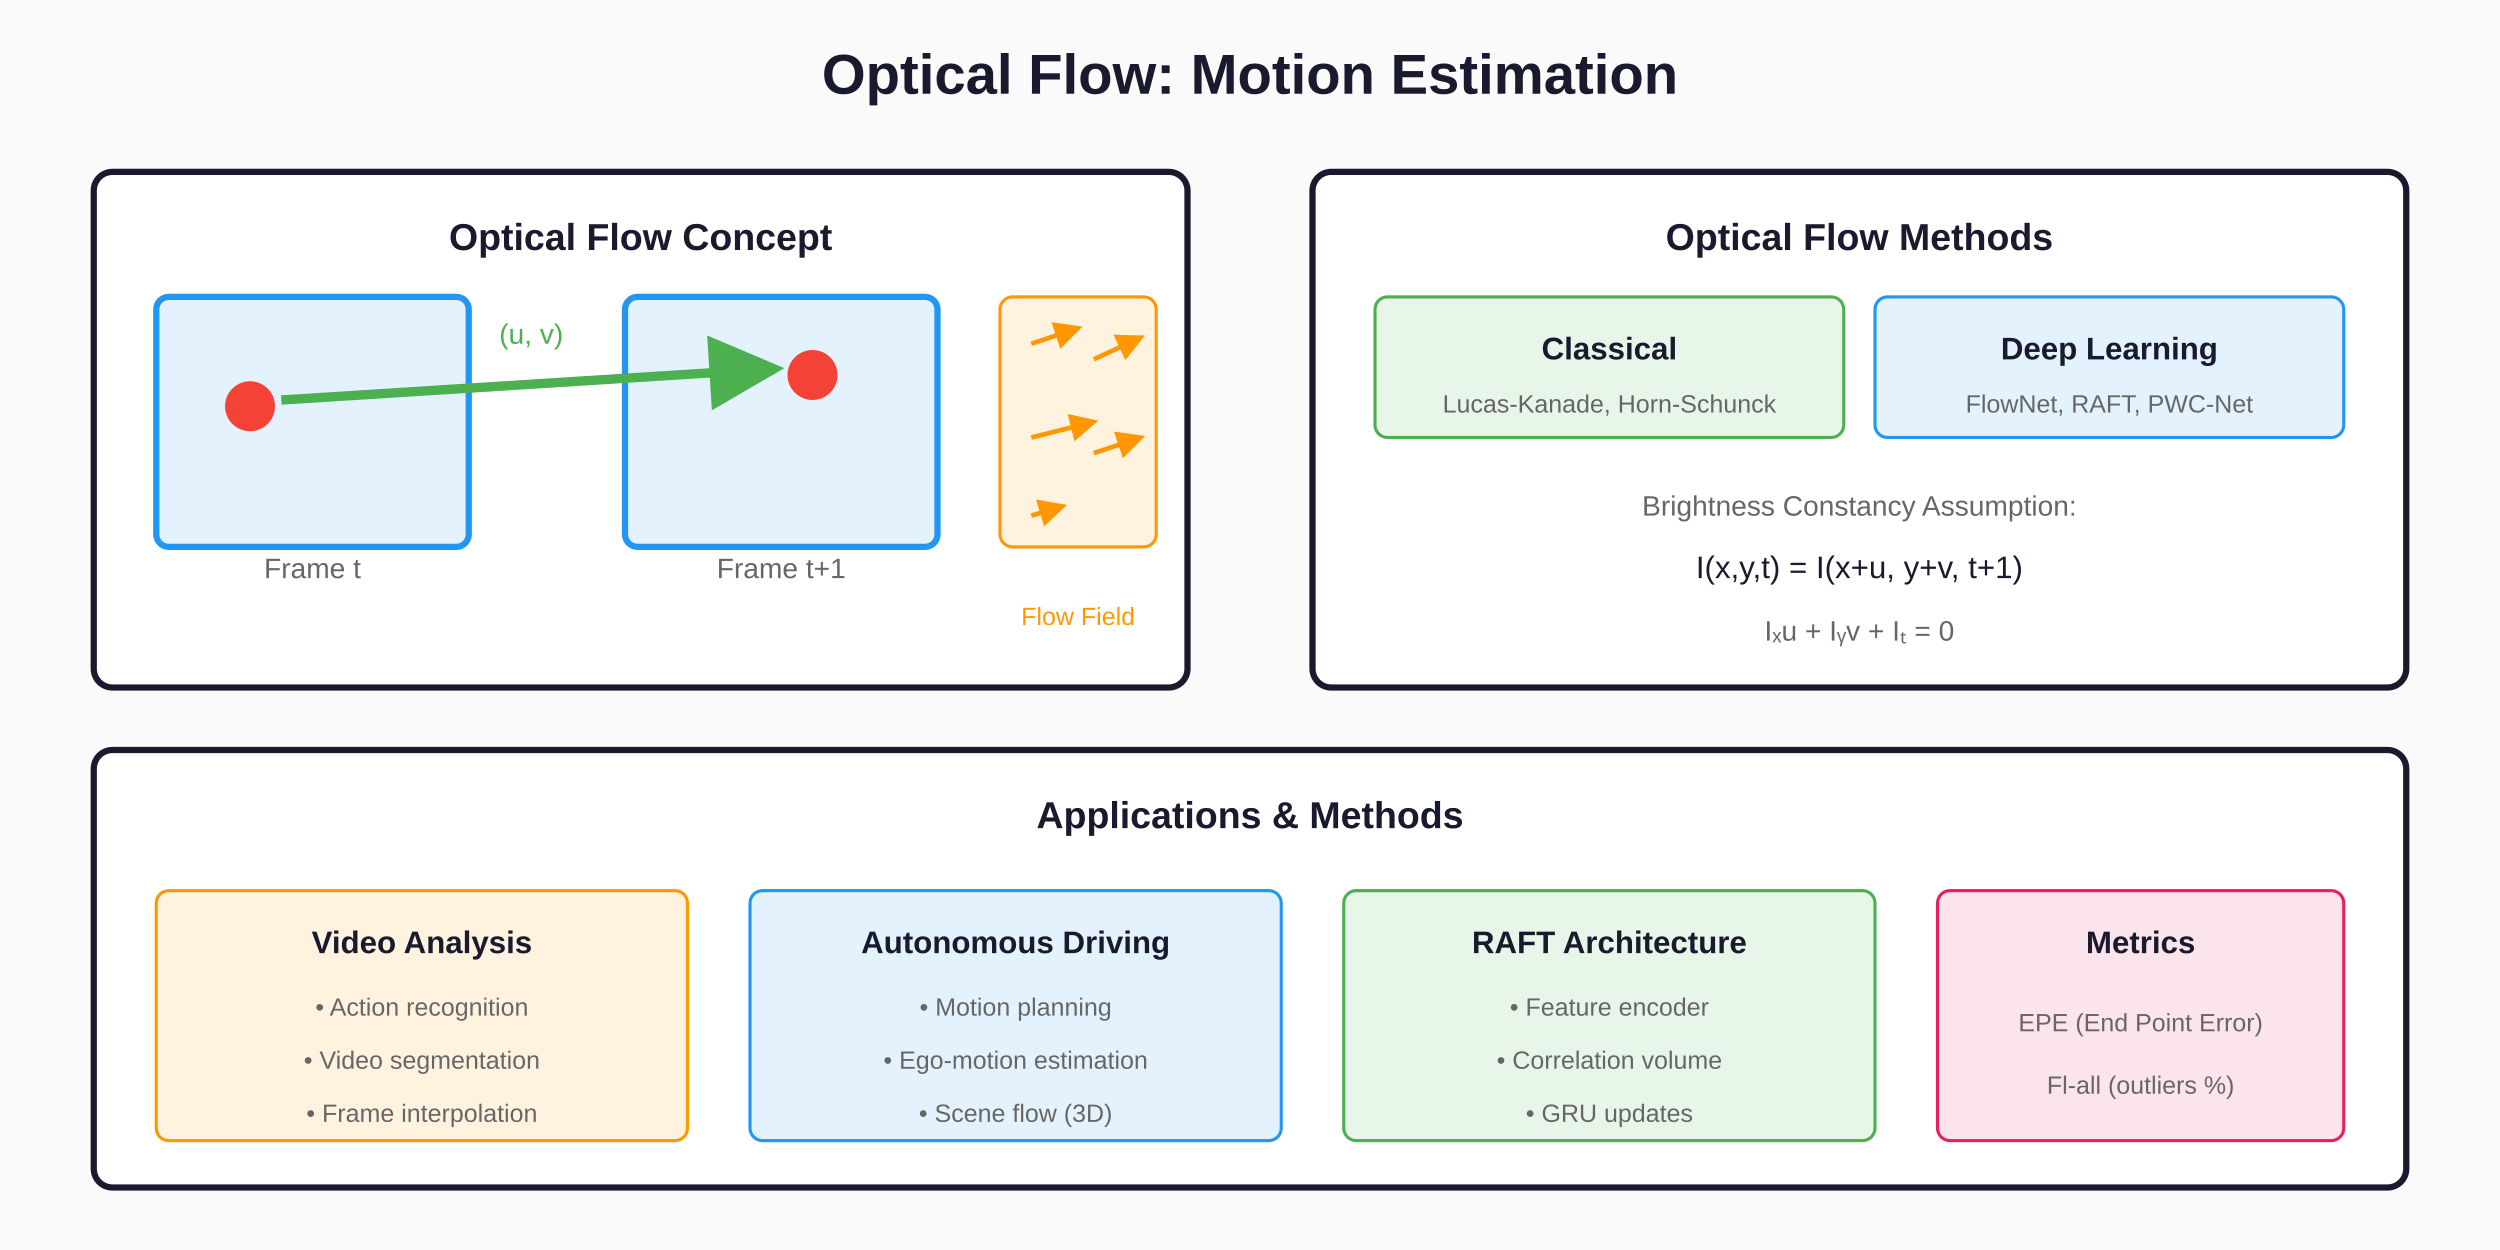
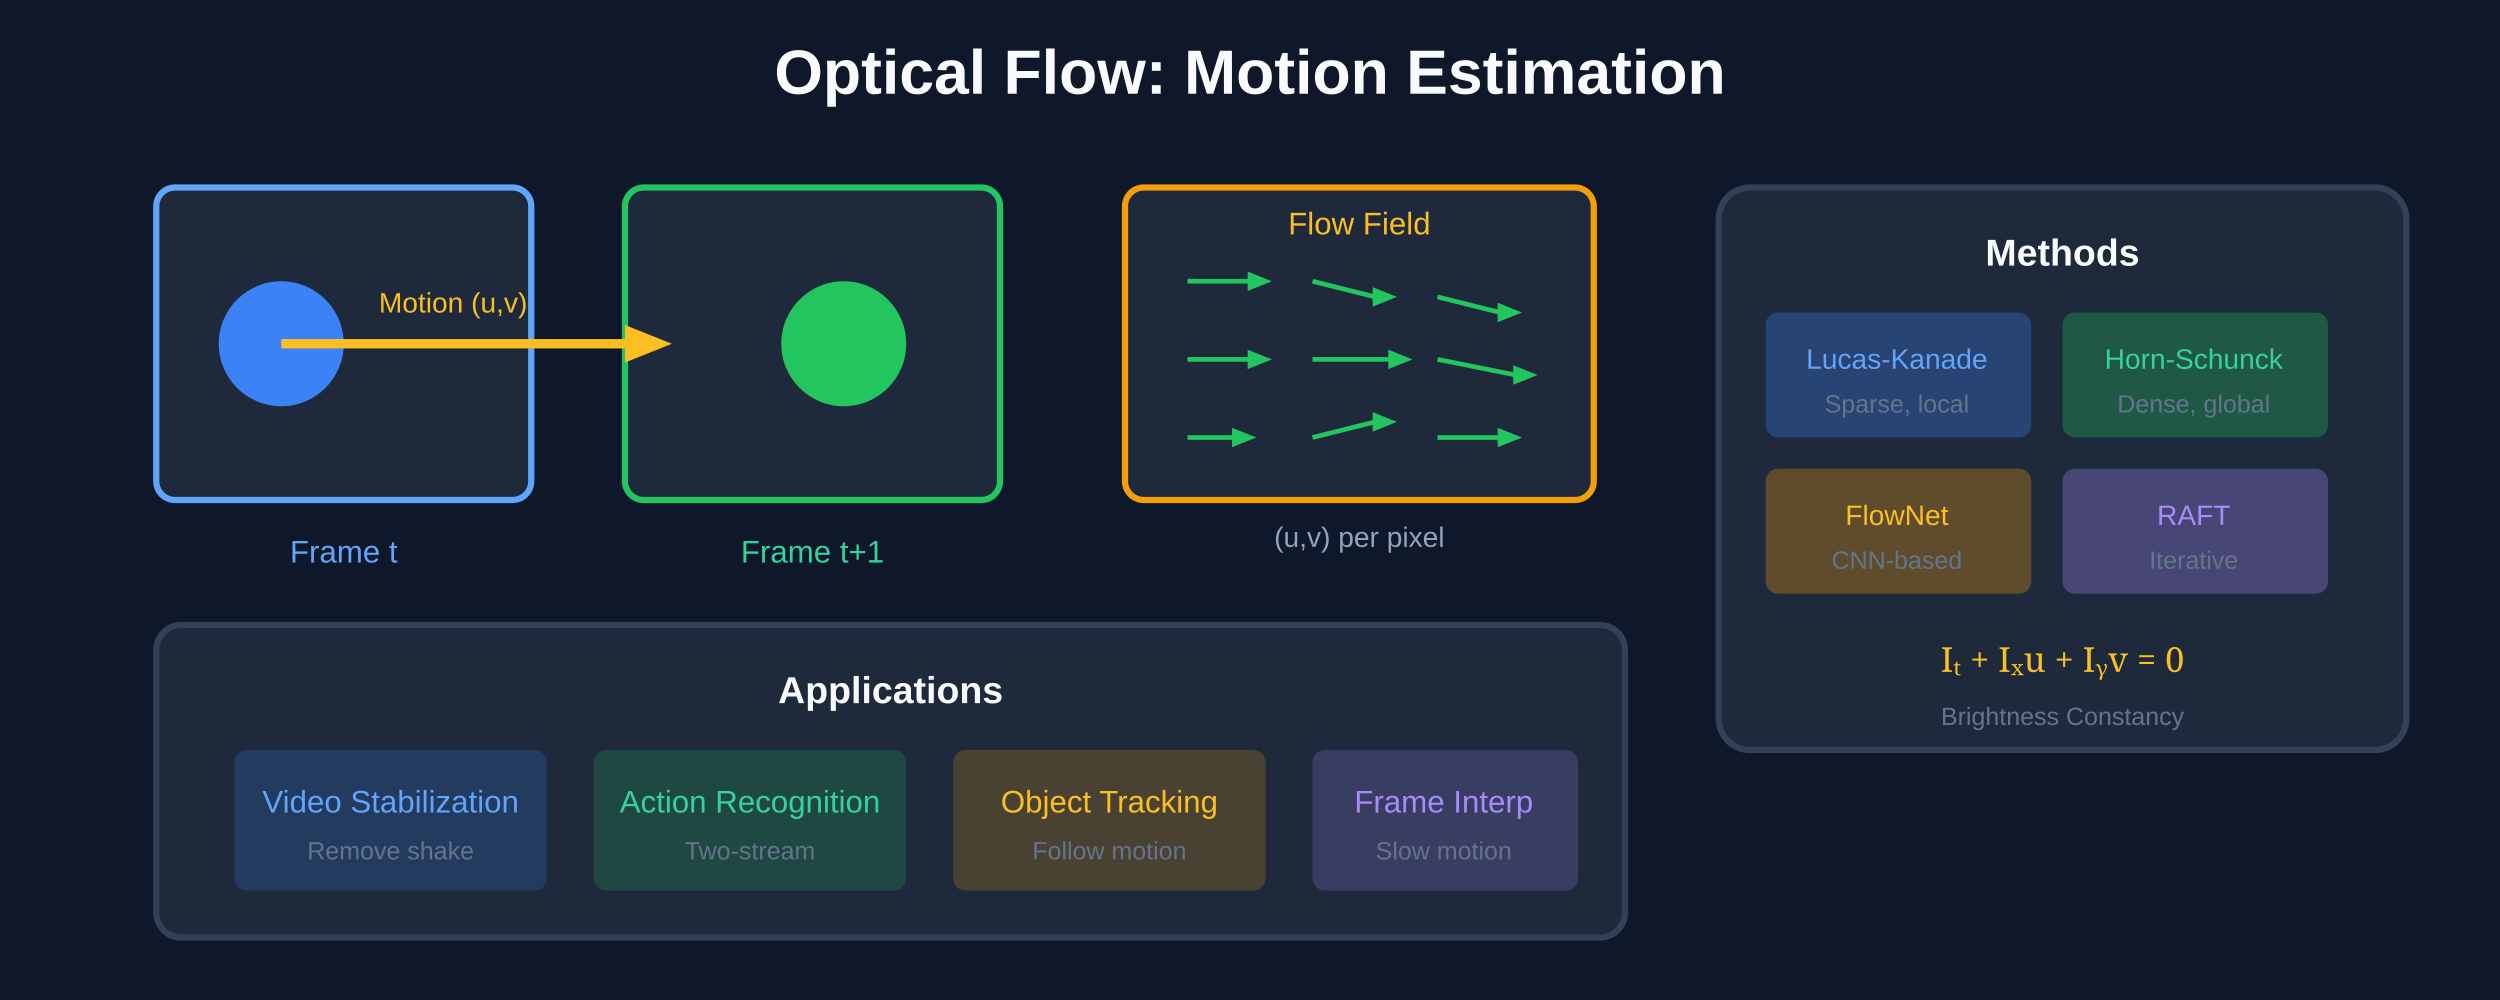
- <svg xmlns="http://www.w3.org/2000/svg" viewBox="0 0 800 400">
-   <rect width="800" height="400" fill="#fafafa" />
-   <text x="400" y="30" font-family="Arial, sans-serif" font-size="18" font-weight="bold" fill="#1a1a2e" text-anchor="middle">Optical Flow: Motion Estimation</text>
-   <rect x="30" y="55" width="350" height="165" fill="white" stroke="#1a1a2e" stroke-width="2" rx="6" />
-   <text x="205" y="80" font-family="Arial, sans-serif" font-size="12" font-weight="bold" fill="#1a1a2e" text-anchor="middle">Optical Flow Concept</text>
-   <rect x="50" y="95" width="100" height="80" fill="#e3f2fd" stroke="#2196f3" stroke-width="2" rx="4" />
-   <text x="100" y="185" font-family="Arial, sans-serif" font-size="9" fill="#666" text-anchor="middle">Frame t</text>
-   <circle cx="80" cy="130" r="8" fill="#f44336" />
-   <rect x="200" y="95" width="100" height="80" fill="#e3f2fd" stroke="#2196f3" stroke-width="2" rx="4" />
-   <text x="250" y="185" font-family="Arial, sans-serif" font-size="9" fill="#666" text-anchor="middle">Frame t+1</text>
-   <circle cx="260" cy="120" r="8" fill="#f44336" />
-   <path d="M 90 128 L 248 118" stroke="#4caf50" stroke-width="3" marker-end="url(#arr)" />
+ <svg xmlns="http://www.w3.org/2000/svg" viewBox="0 0 800 320">
  <defs>
-     <marker id="arr" markerWidth="8" markerHeight="8" refX="7" refY="4" orient="auto">
-       <path d="M0,0 L0,8 L8,4 z" fill="#4caf50" />
-     </marker>
+     <linearGradient id="flowGrad" x1="0%" y1="0%" x2="100%" y2="100%">
+       <stop offset="0%" style="stop-color:#22c55e" />
+       <stop offset="100%" style="stop-color:#16a34a" />
+     </linearGradient>
+     <filter id="glow">
+       <feGaussianBlur stdDeviation="2" result="blur" />
+       <feMerge>
+         <feMergeNode in="blur" />
+         <feMergeNode in="SourceGraphic" />
+       </feMerge>
+     </filter>
  </defs>
-   <text x="170" y="110" font-family="Arial, sans-serif" font-size="9" fill="#4caf50" text-anchor="middle">(u, v)</text>
-   <rect x="320" y="95" width="50" height="80" fill="#fff3e0" stroke="#ff9800" rx="4" />
-   <path d="M 330 110 L 345 105" stroke="#ff9800" stroke-width="1.5" marker-end="url(#arr2)" />
-   <path d="M 350 115 L 365 108" stroke="#ff9800" stroke-width="1.5" marker-end="url(#arr2)" />
-   <path d="M 330 140 L 350 135" stroke="#ff9800" stroke-width="1.5" marker-end="url(#arr2)" />
-   <path d="M 350 145 L 365 140" stroke="#ff9800" stroke-width="1.5" marker-end="url(#arr2)" />
-   <path d="M 330 165 L 340 162" stroke="#ff9800" stroke-width="1.5" marker-end="url(#arr2)" />
-   <defs>
-     <marker id="arr2" markerWidth="6" markerHeight="6" refX="5" refY="3" orient="auto">
-       <path d="M0,0 L0,6 L6,3 z" fill="#ff9800" />
-     </marker>
-   </defs>
-   <text x="345" y="200" font-family="Arial, sans-serif" font-size="8" fill="#ff9800" text-anchor="middle">Flow Field</text>
-   <rect x="420" y="55" width="350" height="165" fill="white" stroke="#1a1a2e" stroke-width="2" rx="6" />
-   <text x="595" y="80" font-family="Arial, sans-serif" font-size="12" font-weight="bold" fill="#1a1a2e" text-anchor="middle">Optical Flow Methods</text>
-   <rect x="440" y="95" width="150" height="45" fill="#e8f5e9" stroke="#4caf50" rx="4" />
-   <text x="515" y="115" font-family="Arial, sans-serif" font-size="10" font-weight="bold" fill="#1a1a2e" text-anchor="middle">Classical</text>
-   <text x="515" y="132" font-family="Arial, sans-serif" font-size="8" fill="#666" text-anchor="middle">Lucas-Kanade, Horn-Schunck</text>
-   <rect x="600" y="95" width="150" height="45" fill="#e3f2fd" stroke="#2196f3" rx="4" />
-   <text x="675" y="115" font-family="Arial, sans-serif" font-size="10" font-weight="bold" fill="#1a1a2e" text-anchor="middle">Deep Learning</text>
-   <text x="675" y="132" font-family="Arial, sans-serif" font-size="8" fill="#666" text-anchor="middle">FlowNet, RAFT, PWC-Net</text>
-   <text x="595" y="165" font-family="Arial, sans-serif" font-size="9" fill="#666" text-anchor="middle">Brightness Constancy Assumption:</text>
-   <text x="595" y="185" font-family="Arial, sans-serif" font-size="10" fill="#1a1a2e" text-anchor="middle">I(x,y,t) = I(x+u, y+v, t+1)</text>
-   <text x="595" y="205" font-family="Arial, sans-serif" font-size="9" fill="#666" text-anchor="middle">Iₓu + Iᵧv + Iₜ = 0</text>
-   <rect x="30" y="240" width="740" height="140" fill="white" stroke="#1a1a2e" stroke-width="2" rx="6" />
-   <text x="400" y="265" font-family="Arial, sans-serif" font-size="12" font-weight="bold" fill="#1a1a2e" text-anchor="middle">Applications &amp; Methods</text>
-   <rect x="50" y="285" width="170" height="80" fill="#fff3e0" stroke="#ff9800" rx="4" />
-   <text x="135" y="305" font-family="Arial, sans-serif" font-size="10" font-weight="bold" fill="#1a1a2e" text-anchor="middle">Video Analysis</text>
-   <text x="135" y="325" font-family="Arial, sans-serif" font-size="8" fill="#666" text-anchor="middle">• Action recognition</text>
-   <text x="135" y="342" font-family="Arial, sans-serif" font-size="8" fill="#666" text-anchor="middle">• Video segmentation</text>
-   <text x="135" y="359" font-family="Arial, sans-serif" font-size="8" fill="#666" text-anchor="middle">• Frame interpolation</text>
-   <rect x="240" y="285" width="170" height="80" fill="#e3f2fd" stroke="#2196f3" rx="4" />
-   <text x="325" y="305" font-family="Arial, sans-serif" font-size="10" font-weight="bold" fill="#1a1a2e" text-anchor="middle">Autonomous Driving</text>
-   <text x="325" y="325" font-family="Arial, sans-serif" font-size="8" fill="#666" text-anchor="middle">• Motion planning</text>
-   <text x="325" y="342" font-family="Arial, sans-serif" font-size="8" fill="#666" text-anchor="middle">• Ego-motion estimation</text>
-   <text x="325" y="359" font-family="Arial, sans-serif" font-size="8" fill="#666" text-anchor="middle">• Scene flow (3D)</text>
-   <rect x="430" y="285" width="170" height="80" fill="#e8f5e9" stroke="#4caf50" rx="4" />
-   <text x="515" y="305" font-family="Arial, sans-serif" font-size="10" font-weight="bold" fill="#1a1a2e" text-anchor="middle">RAFT Architecture</text>
-   <text x="515" y="325" font-family="Arial, sans-serif" font-size="8" fill="#666" text-anchor="middle">• Feature encoder</text>
-   <text x="515" y="342" font-family="Arial, sans-serif" font-size="8" fill="#666" text-anchor="middle">• Correlation volume</text>
-   <text x="515" y="359" font-family="Arial, sans-serif" font-size="8" fill="#666" text-anchor="middle">• GRU updates</text>
-   <rect x="620" y="285" width="130" height="80" fill="#fce4ec" stroke="#e91e63" rx="4" />
-   <text x="685" y="305" font-family="Arial, sans-serif" font-size="10" font-weight="bold" fill="#1a1a2e" text-anchor="middle">Metrics</text>
-   <text x="685" y="330" font-family="Arial, sans-serif" font-size="8" fill="#666" text-anchor="middle">EPE (End Point Error)</text>
-   <text x="685" y="350" font-family="Arial, sans-serif" font-size="8" fill="#666" text-anchor="middle">Fl-all (outliers %)</text>
+   <rect width="800" height="320" fill="#0f172a" />
+   <text x="400" y="30" text-anchor="middle" font-family="Arial, sans-serif" font-size="20" font-weight="bold" fill="#f8fafc">Optical Flow: Motion Estimation</text>
+   <g transform="translate(50, 60)">
+     <rect width="120" height="100" rx="6" fill="#1e293b" stroke="#60a5fa" stroke-width="2" />
+     <circle cx="40" cy="50" r="20" fill="#3b82f6" />
+     <text x="60" y="120" text-anchor="middle" font-family="Arial, sans-serif" font-size="10" fill="#60a5fa">Frame t</text>
+   </g>
+   <g transform="translate(200, 60)">
+     <rect width="120" height="100" rx="6" fill="#1e293b" stroke="#22c55e" stroke-width="2" />
+     <circle cx="70" cy="50" r="20" fill="#22c55e" />
+     <text x="60" y="120" text-anchor="middle" font-family="Arial, sans-serif" font-size="10" fill="#34d399">Frame t+1</text>
+   </g>
+   <g transform="translate(90, 110)">
+     <line x1="0" y1="0" x2="110" y2="0" stroke="#fbbf24" stroke-width="3" />
+     <polygon points="110,-6 125,0 110,6" fill="#fbbf24" />
+     <text x="55" y="-10" text-anchor="middle" font-family="Arial, sans-serif" font-size="9" fill="#fbbf24">Motion (u,v)</text>
+   </g>
+   <g transform="translate(360, 60)">
+     <rect width="150" height="100" rx="6" fill="#1e293b" stroke="#f59e0b" stroke-width="2" />
+     <text x="75" y="15" text-anchor="middle" font-family="Arial, sans-serif" font-size="10" fill="#fbbf24">Flow Field</text>
+     <g stroke="#22c55e" stroke-width="1.5" fill="none">
+       <line x1="20" y1="30" x2="40" y2="30" />
+       <polygon points="40,28 45,30 40,32" fill="#22c55e" />
+       <line x1="60" y1="30" x2="80" y2="35" />
+       <polygon points="80,33 85,35 80,37" fill="#22c55e" />
+       <line x1="100" y1="35" x2="120" y2="40" />
+       <polygon points="120,38 125,40 120,42" fill="#22c55e" />
+       <line x1="20" y1="55" x2="40" y2="55" />
+       <polygon points="40,53 45,55 40,57" fill="#22c55e" />
+       <line x1="60" y1="55" x2="85" y2="55" />
+       <polygon points="85,53 90,55 85,57" fill="#22c55e" />
+       <line x1="100" y1="55" x2="125" y2="60" />
+       <polygon points="125,58 130,60 125,62" fill="#22c55e" />
+       <line x1="20" y1="80" x2="35" y2="80" />
+       <polygon points="35,78 40,80 35,82" fill="#22c55e" />
+       <line x1="60" y1="80" x2="80" y2="75" />
+       <polygon points="80,73 85,75 80,77" fill="#22c55e" />
+       <line x1="100" y1="80" x2="120" y2="80" />
+       <polygon points="120,78 125,80 120,82" fill="#22c55e" />
+     </g>
+     <text x="75" y="115" text-anchor="middle" font-family="Arial, sans-serif" font-size="9" fill="#94a3b8">(u,v) per pixel</text>
+   </g>
+   <g transform="translate(550, 60)">
+     <rect width="220" height="180" rx="10" fill="#1e293b" stroke="#334155" stroke-width="2" />
+     <text x="110" y="25" text-anchor="middle" font-family="Arial, sans-serif" font-size="12" font-weight="bold" fill="#f8fafc">Methods</text>
+     <g transform="translate(15, 40)">
+       <rect width="85" height="40" rx="4" fill="#3b82f6" opacity="0.3" />
+       <text x="42" y="18" text-anchor="middle" font-family="Arial, sans-serif" font-size="9" fill="#60a5fa">Lucas-Kanade</text>
+       <text x="42" y="32" text-anchor="middle" font-family="Arial, sans-serif" font-size="8" fill="#64748b">Sparse, local</text>
+     </g>
+     <g transform="translate(110, 40)">
+       <rect width="85" height="40" rx="4" fill="#22c55e" opacity="0.3" />
+       <text x="42" y="18" text-anchor="middle" font-family="Arial, sans-serif" font-size="9" fill="#34d399">Horn-Schunck</text>
+       <text x="42" y="32" text-anchor="middle" font-family="Arial, sans-serif" font-size="8" fill="#64748b">Dense, global</text>
+     </g>
+     <g transform="translate(15, 90)">
+       <rect width="85" height="40" rx="4" fill="#f59e0b" opacity="0.3" />
+       <text x="42" y="18" text-anchor="middle" font-family="Arial, sans-serif" font-size="9" fill="#fbbf24">FlowNet</text>
+       <text x="42" y="32" text-anchor="middle" font-family="Arial, sans-serif" font-size="8" fill="#64748b">CNN-based</text>
+     </g>
+     <g transform="translate(110, 90)">
+       <rect width="85" height="40" rx="4" fill="#a78bfa" opacity="0.3" />
+       <text x="42" y="18" text-anchor="middle" font-family="Arial, sans-serif" font-size="9" fill="#a78bfa">RAFT</text>
+       <text x="42" y="32" text-anchor="middle" font-family="Arial, sans-serif" font-size="8" fill="#64748b">Iterative</text>
+     </g>
+     <text x="110" y="155" text-anchor="middle" font-family="Georgia, serif" font-size="11" fill="#fbbf24">Iₜ + Iₓu + Iᵧv = 0</text>
+     <text x="110" y="172" text-anchor="middle" font-family="Arial, sans-serif" font-size="8" fill="#64748b">Brightness Constancy</text>
+   </g>
+   <g transform="translate(50, 200)">
+     <rect width="470" height="100" rx="8" fill="#1e293b" stroke="#334155" stroke-width="2" />
+     <text x="235" y="25" text-anchor="middle" font-family="Arial, sans-serif" font-size="12" font-weight="bold" fill="#f8fafc">Applications</text>
+     <g transform="translate(25, 40)">
+       <rect width="100" height="45" rx="4" fill="#3b82f6" opacity="0.2" />
+       <text x="50" y="20" text-anchor="middle" font-family="Arial, sans-serif" font-size="10" fill="#60a5fa">Video Stabilization</text>
+       <text x="50" y="35" text-anchor="middle" font-family="Arial, sans-serif" font-size="8" fill="#64748b">Remove shake</text>
+     </g>
+     <g transform="translate(140, 40)">
+       <rect width="100" height="45" rx="4" fill="#22c55e" opacity="0.2" />
+       <text x="50" y="20" text-anchor="middle" font-family="Arial, sans-serif" font-size="10" fill="#34d399">Action Recognition</text>
+       <text x="50" y="35" text-anchor="middle" font-family="Arial, sans-serif" font-size="8" fill="#64748b">Two-stream</text>
+     </g>
+     <g transform="translate(255, 40)">
+       <rect width="100" height="45" rx="4" fill="#f59e0b" opacity="0.2" />
+       <text x="50" y="20" text-anchor="middle" font-family="Arial, sans-serif" font-size="10" fill="#fbbf24">Object Tracking</text>
+       <text x="50" y="35" text-anchor="middle" font-family="Arial, sans-serif" font-size="8" fill="#64748b">Follow motion</text>
+     </g>
+     <g transform="translate(370, 40)">
+       <rect width="85" height="45" rx="4" fill="#a78bfa" opacity="0.2" />
+       <text x="42" y="20" text-anchor="middle" font-family="Arial, sans-serif" font-size="10" fill="#a78bfa">Frame Interp</text>
+       <text x="42" y="35" text-anchor="middle" font-family="Arial, sans-serif" font-size="8" fill="#64748b">Slow motion</text>
+     </g>
+   </g>
</svg>
